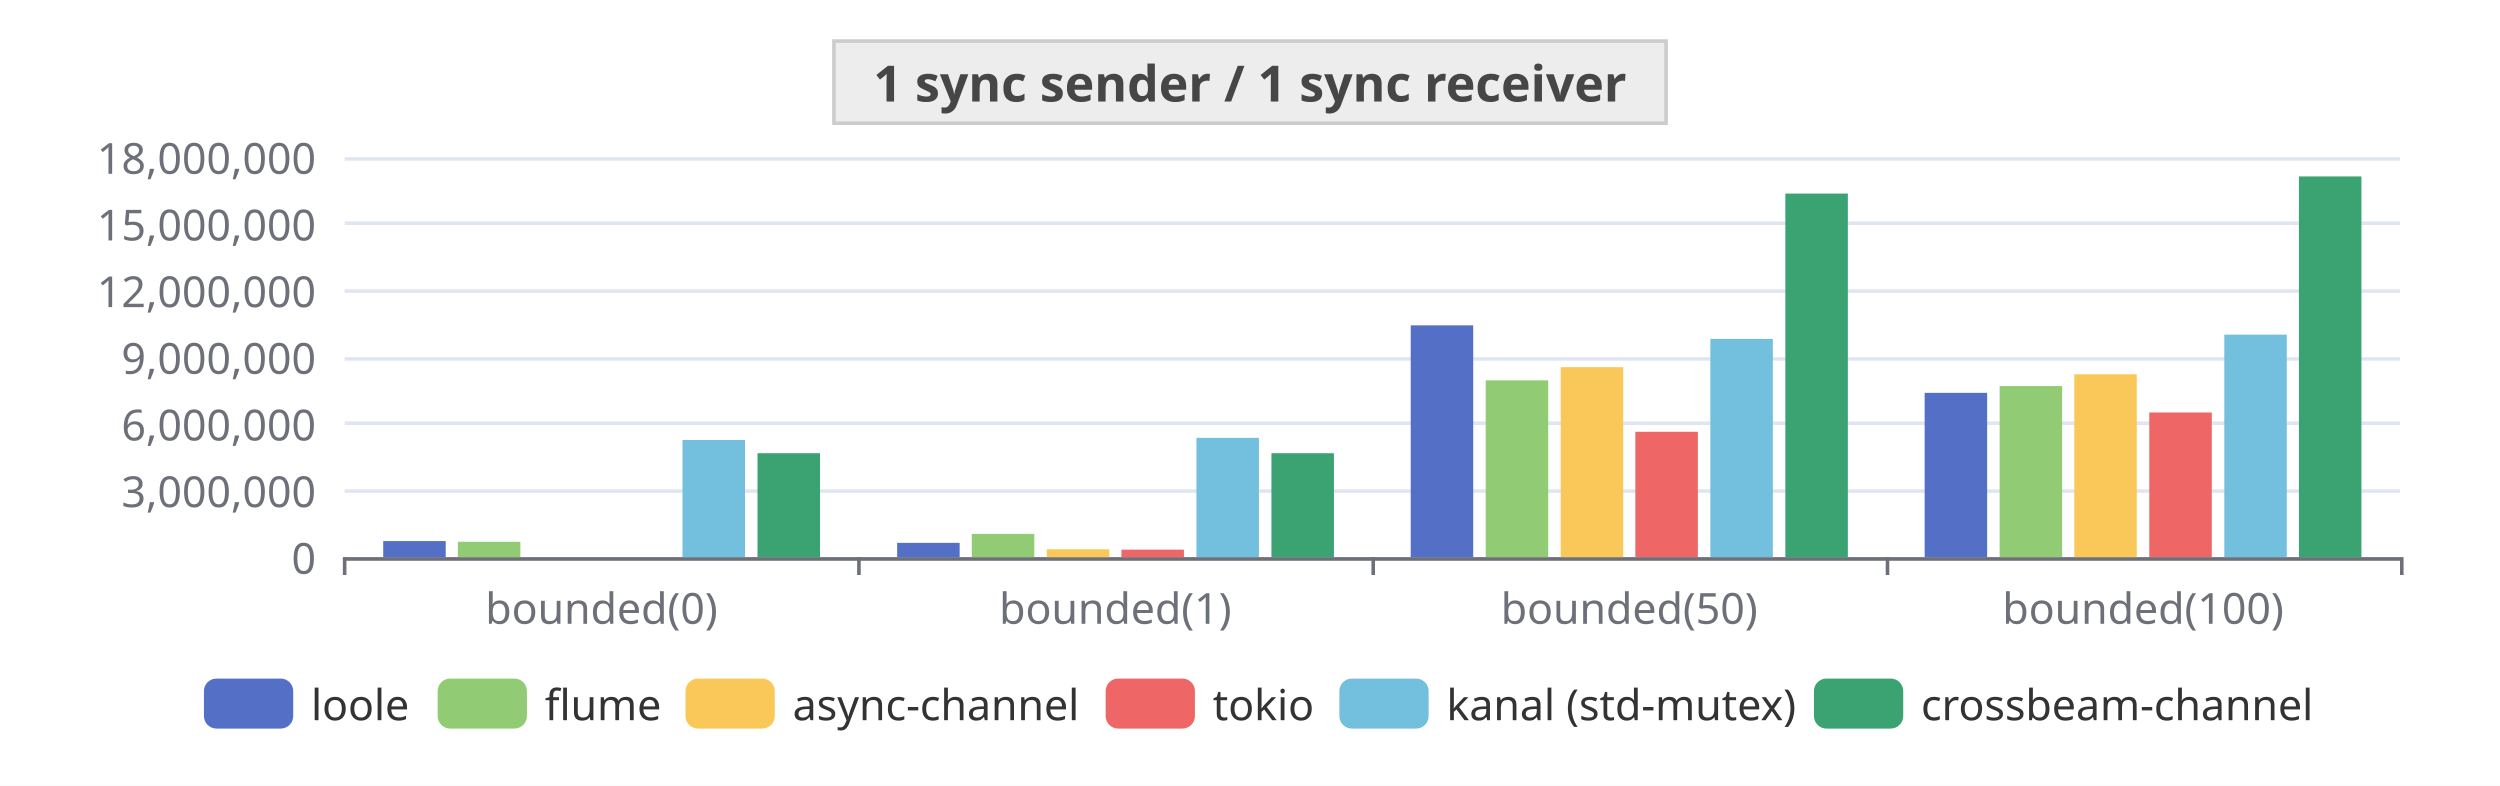
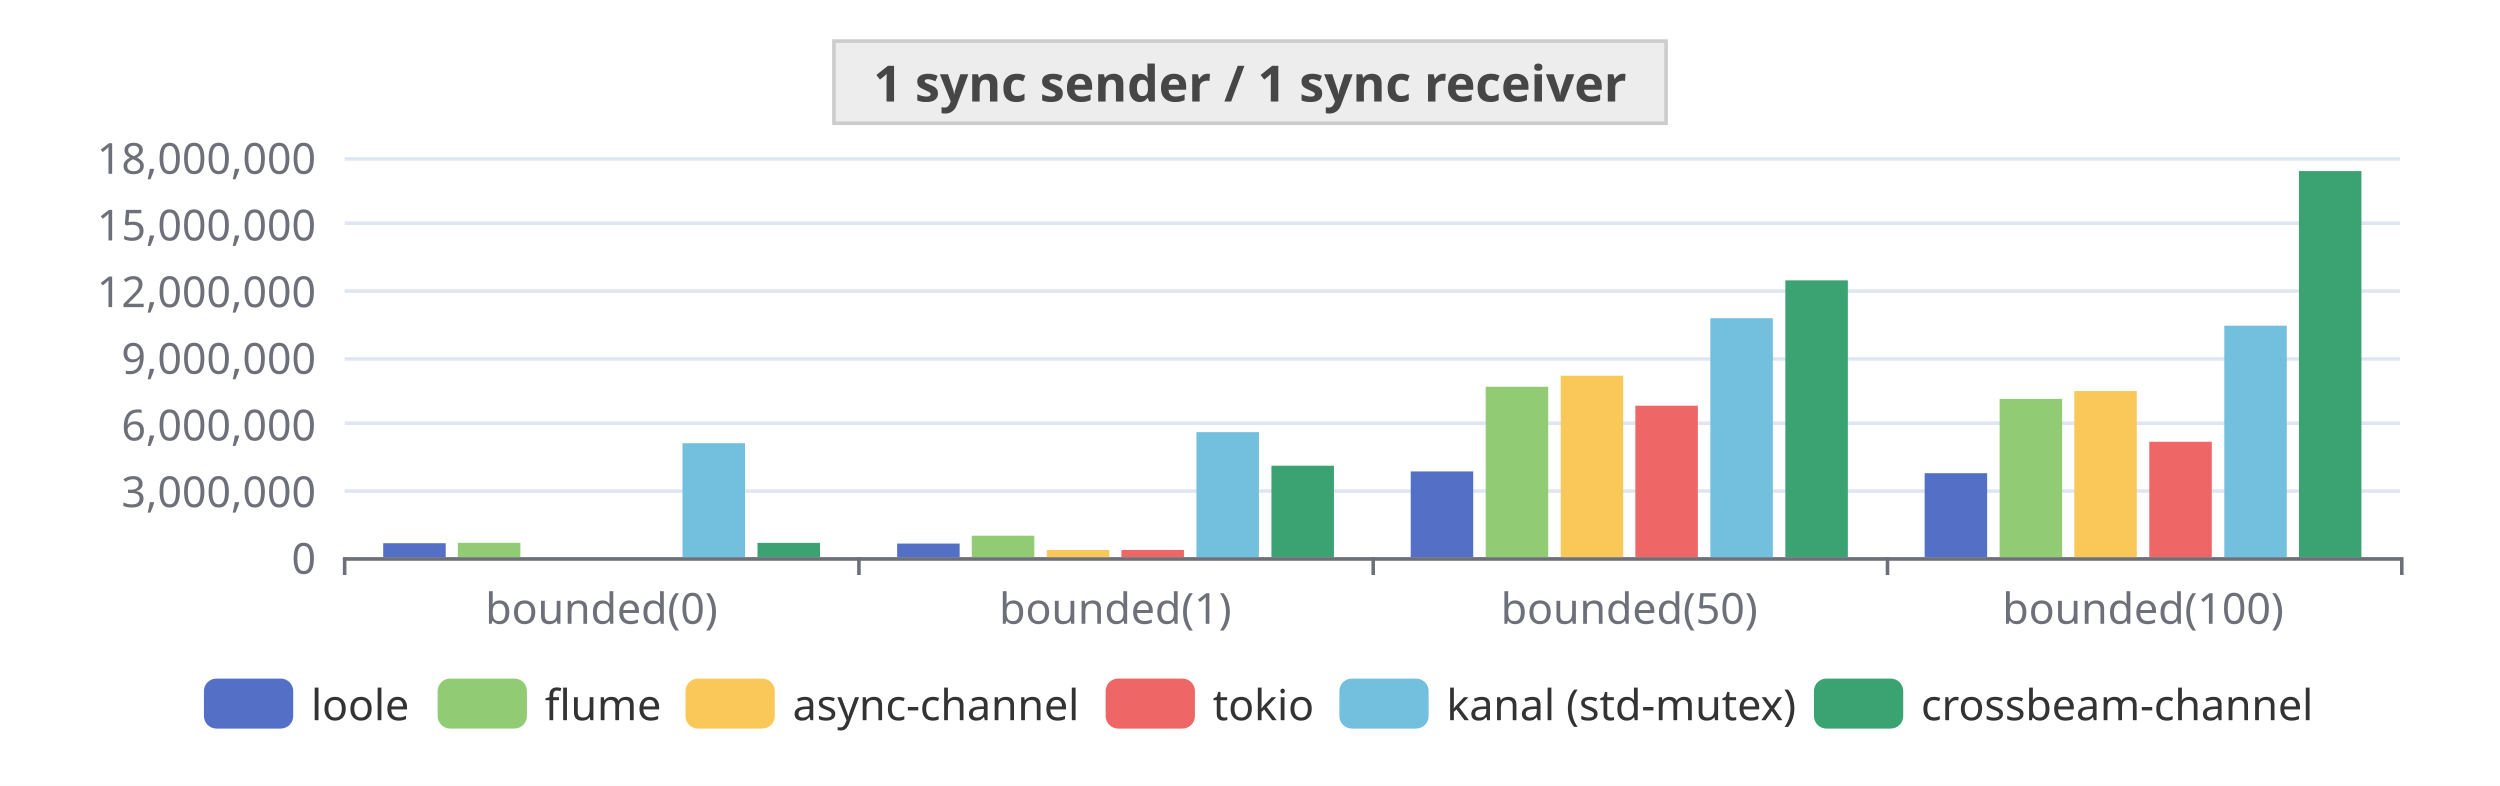
<svg xmlns="http://www.w3.org/2000/svg" width="700" height="220" version="1.1" baseProfile="full" viewBox="0 0 700 220">
-   <rect width="700" height="220" x="0" y="0" id="0" fill="white" />
-   <path d="M96.5 156.5L672 156.5" fill="none" stroke="#E0E6F1" />
-   <path d="M96.5 137.5L672 137.5" fill="none" stroke="#E0E6F1" />
-   <path d="M96.5 118.5L672 118.5" fill="none" stroke="#E0E6F1" />
-   <path d="M96.5 100.5L672 100.5" fill="none" stroke="#E0E6F1" />
-   <path d="M96.5 81.5L672 81.5" fill="none" stroke="#E0E6F1" />
-   <path d="M96.5 62.5L672 62.5" fill="none" stroke="#E0E6F1" />
-   <path d="M96.5 44.5L672 44.5" fill="none" stroke="#E0E6F1" />
-   <path d="M96.5 156.5L672 156.5" fill="none" stroke="#6E7079" stroke-linecap="round" />
-   <path d="M96.5 156L96.5 161" fill="none" stroke="#6E7079" />
-   <path d="M240.5 156L240.5 161" fill="none" stroke="#6E7079" />
-   <path d="M384.5 156L384.5 161" fill="none" stroke="#6E7079" />
-   <path d="M528.5 156L528.5 161" fill="none" stroke="#6E7079" />
-   <path d="M672.5 156L672.5 161" fill="none" stroke="#6E7079" />
+   <rect width="700" height="220" x="0" y="0" fill="white" />
+   <path d="M96.5 156.5L672 156.5" fill="none" pointer-events="visible" stroke="#E0E6F1" class="zr8-cls-64" />
+   <path d="M96.5 137.5L672 137.5" fill="none" pointer-events="visible" stroke="#E0E6F1" class="zr8-cls-64" />
+   <path d="M96.5 118.5L672 118.5" fill="none" pointer-events="visible" stroke="#E0E6F1" class="zr8-cls-64" />
+   <path d="M96.5 100.5L672 100.5" fill="none" pointer-events="visible" stroke="#E0E6F1" class="zr8-cls-64" />
+   <path d="M96.5 81.5L672 81.5" fill="none" pointer-events="visible" stroke="#E0E6F1" class="zr8-cls-64" />
+   <path d="M96.5 62.5L672 62.5" fill="none" pointer-events="visible" stroke="#E0E6F1" class="zr8-cls-64" />
+   <path d="M96.5 44.5L672 44.5" fill="none" pointer-events="visible" stroke="#E0E6F1" class="zr8-cls-64" />
+   <path d="M96.5 156.5L672 156.5" fill="none" pointer-events="visible" stroke="#6E7079" stroke-linecap="round" class="zr8-cls-64" />
+   <path d="M96.5 156L96.5 161" fill="none" pointer-events="visible" stroke="#6E7079" class="zr8-cls-64" />
+   <path d="M240.5 156L240.5 161" fill="none" pointer-events="visible" stroke="#6E7079" class="zr8-cls-64" />
+   <path d="M384.5 156L384.5 161" fill="none" pointer-events="visible" stroke="#6E7079" class="zr8-cls-64" />
+   <path d="M528.5 156L528.5 161" fill="none" pointer-events="visible" stroke="#6E7079" class="zr8-cls-64" />
+   <path d="M672.5 156L672.5 161" fill="none" pointer-events="visible" stroke="#6E7079" class="zr8-cls-64" />
  <text dominant-baseline="central" text-anchor="end" style="font-size:12px;font-family:sans-serif;" transform="translate(88.48 156)" fill="#6E7079">0</text>
  <text dominant-baseline="central" text-anchor="end" style="font-size:12px;font-family:sans-serif;" transform="translate(88.48 137.3333)" fill="#6E7079">3,000,000</text>
  <text dominant-baseline="central" text-anchor="end" style="font-size:12px;font-family:sans-serif;" transform="translate(88.48 118.6667)" fill="#6E7079">6,000,000</text>
  <text dominant-baseline="central" text-anchor="end" style="font-size:12px;font-family:sans-serif;" transform="translate(88.48 100)" fill="#6E7079">9,000,000</text>
  <text dominant-baseline="central" text-anchor="end" style="font-size:12px;font-family:sans-serif;" transform="translate(88.48 81.3333)" fill="#6E7079">12,000,000</text>
  <text dominant-baseline="central" text-anchor="end" style="font-size:12px;font-family:sans-serif;" transform="translate(88.48 62.6667)" fill="#6E7079">15,000,000</text>
  <text dominant-baseline="central" text-anchor="end" style="font-size:12px;font-family:sans-serif;" transform="translate(88.48 44)" fill="#6E7079">18,000,000</text>
  <text dominant-baseline="central" text-anchor="middle" style="font-size:12px;font-family:sans-serif;" y="6" transform="translate(168.42 164)" fill="#6E7079">bounded(0)</text>
  <text dominant-baseline="central" text-anchor="middle" style="font-size:12px;font-family:sans-serif;" y="6" transform="translate(312.3 164)" fill="#6E7079">bounded(1)</text>
  <text dominant-baseline="central" text-anchor="middle" style="font-size:12px;font-family:sans-serif;" y="6" transform="translate(456.18 164)" fill="#6E7079">bounded(50)</text>
  <text dominant-baseline="central" text-anchor="middle" style="font-size:12px;font-family:sans-serif;" y="6" transform="translate(600.06 164)" fill="#6E7079">bounded(100)</text>
-   <path d="M107.3 156l17.5 0l0 -4.5l-17.5 0Z" fill="#5470c6" />
-   <path d="M251.2 156l17.5 0l0 -4l-17.5 0Z" fill="#5470c6" />
-   <path d="M395 156l17.5 0l0 -64.9l-17.5 0Z" fill="#5470c6" />
-   <path d="M538.9 156l17.5 0l0 -46l-17.5 0Z" fill="#5470c6" />
-   <path d="M128.2 156l17.5 0l0 -4.3l-17.5 0Z" fill="#91cc75" />
-   <path d="M272.1 156l17.5 0l0 -6.5l-17.5 0Z" fill="#91cc75" />
-   <path d="M416 156l17.5 0l0 -49.5l-17.5 0Z" fill="#91cc75" />
-   <path d="M559.9 156l17.5 0l0 -47.9l-17.5 0Z" fill="#91cc75" />
-   <path d="M149.2 156l17.5 0l0 0l-17.5 0Z" fill="#fac858" />
-   <path d="M293.1 156l17.5 0l0 -2.2l-17.5 0Z" fill="#fac858" />
-   <path d="M437 156l17.5 0l0 -53.2l-17.5 0Z" fill="#fac858" />
-   <path d="M580.8 156l17.5 0l0 -51.2l-17.5 0Z" fill="#fac858" />
-   <path d="M170.2 156l17.5 0l0 0l-17.5 0Z" fill="#ee6666" />
-   <path d="M314 156l17.5 0l0 -2.1l-17.5 0Z" fill="#ee6666" />
-   <path d="M457.9 156l17.5 0l0 -35.1l-17.5 0Z" fill="#ee6666" />
-   <path d="M601.8 156l17.5 0l0 -40.5l-17.5 0Z" fill="#ee6666" />
-   <path d="M191.1 156l17.5 0l0 -32.8l-17.5 0Z" fill="#73c0de" />
-   <path d="M335 156l17.5 0l0 -33.4l-17.5 0Z" fill="#73c0de" />
-   <path d="M478.9 156l17.5 0l0 -61.1l-17.5 0Z" fill="#73c0de" />
-   <path d="M622.8 156l17.5 0l0 -62.3l-17.5 0Z" fill="#73c0de" />
-   <path d="M212.1 156l17.5 0l0 -29.1l-17.5 0Z" fill="#3ba272" />
-   <path d="M356 156l17.5 0l0 -29.1l-17.5 0Z" fill="#3ba272" />
-   <path d="M499.9 156l17.5 0l0 -101.8l-17.5 0Z" fill="#3ba272" />
-   <path d="M643.7 156l17.5 0l0 -106.6l-17.5 0Z" fill="#3ba272" />
-   <path d="M-5 -5l595.8 0l0 24l-595.8 0Z" transform="translate(57.1 190)" fill="rgb(0,0,0)" fill-opacity="0" stroke="#ccc" stroke-width="0" />
-   <path d="M3.5 0L21.5 0A3.5 3.5 0 0 1 25 3.5L25 10.5A3.5 3.5 0 0 1 21.5 14L3.5 14A3.5 3.5 0 0 1 0 10.5L0 3.5A3.5 3.5 0 0 1 3.5 0" transform="translate(57.1 190)" fill="#5470c6" />
+   <path d="M107.3 156l17.5 0l0 -3.9l-17.5 0Z" fill="#5470c6" ecmeta_series_index="0" ecmeta_data_index="0" ecmeta_ssr_type="chart" class="zr8-cls-65" />
+   <path d="M251.2 156l17.5 0l0 -3.8l-17.5 0Z" fill="#5470c6" ecmeta_series_index="0" ecmeta_data_index="1" ecmeta_ssr_type="chart" class="zr8-cls-65" />
+   <path d="M395 156l17.5 0l0 -24l-17.5 0Z" fill="#5470c6" ecmeta_series_index="0" ecmeta_data_index="2" ecmeta_ssr_type="chart" class="zr8-cls-65" />
+   <path d="M538.9 156l17.5 0l0 -23.5l-17.5 0Z" fill="#5470c6" ecmeta_series_index="0" ecmeta_data_index="3" ecmeta_ssr_type="chart" class="zr8-cls-65" />
+   <path d="M128.2 156l17.5 0l0 -4l-17.5 0Z" fill="#91cc75" ecmeta_series_index="1" ecmeta_data_index="0" ecmeta_ssr_type="chart" class="zr8-cls-66" />
+   <path d="M272.1 156l17.5 0l0 -6l-17.5 0Z" fill="#91cc75" ecmeta_series_index="1" ecmeta_data_index="1" ecmeta_ssr_type="chart" class="zr8-cls-66" />
+   <path d="M416 156l17.5 0l0 -47.7l-17.5 0Z" fill="#91cc75" ecmeta_series_index="1" ecmeta_data_index="2" ecmeta_ssr_type="chart" class="zr8-cls-66" />
+   <path d="M559.9 156l17.5 0l0 -44.3l-17.5 0Z" fill="#91cc75" ecmeta_series_index="1" ecmeta_data_index="3" ecmeta_ssr_type="chart" class="zr8-cls-66" />
+   <path d="M149.2 156l17.5 0l0 0l-17.5 0Z" fill="#fac858" ecmeta_series_index="2" ecmeta_data_index="0" ecmeta_ssr_type="chart" class="zr8-cls-67" />
+   <path d="M293.1 156l17.5 0l0 -2l-17.5 0Z" fill="#fac858" ecmeta_series_index="2" ecmeta_data_index="1" ecmeta_ssr_type="chart" class="zr8-cls-67" />
+   <path d="M437 156l17.5 0l0 -50.8l-17.5 0Z" fill="#fac858" ecmeta_series_index="2" ecmeta_data_index="2" ecmeta_ssr_type="chart" class="zr8-cls-67" />
+   <path d="M580.8 156l17.5 0l0 -46.5l-17.5 0Z" fill="#fac858" ecmeta_series_index="2" ecmeta_data_index="3" ecmeta_ssr_type="chart" class="zr8-cls-67" />
+   <path d="M170.2 156l17.5 0l0 0l-17.5 0Z" fill="#ee6666" ecmeta_series_index="3" ecmeta_data_index="0" ecmeta_ssr_type="chart" class="zr8-cls-68" />
+   <path d="M314 156l17.5 0l0 -2l-17.5 0Z" fill="#ee6666" ecmeta_series_index="3" ecmeta_data_index="1" ecmeta_ssr_type="chart" class="zr8-cls-68" />
+   <path d="M457.9 156l17.5 0l0 -42.4l-17.5 0Z" fill="#ee6666" ecmeta_series_index="3" ecmeta_data_index="2" ecmeta_ssr_type="chart" class="zr8-cls-68" />
+   <path d="M601.8 156l17.5 0l0 -32.3l-17.5 0Z" fill="#ee6666" ecmeta_series_index="3" ecmeta_data_index="3" ecmeta_ssr_type="chart" class="zr8-cls-68" />
+   <path d="M191.1 156l17.5 0l0 -31.9l-17.5 0Z" fill="#73c0de" ecmeta_series_index="4" ecmeta_data_index="0" ecmeta_ssr_type="chart" class="zr8-cls-69" />
+   <path d="M335 156l17.5 0l0 -35l-17.5 0Z" fill="#73c0de" ecmeta_series_index="4" ecmeta_data_index="1" ecmeta_ssr_type="chart" class="zr8-cls-69" />
+   <path d="M478.9 156l17.5 0l0 -66.9l-17.5 0Z" fill="#73c0de" ecmeta_series_index="4" ecmeta_data_index="2" ecmeta_ssr_type="chart" class="zr8-cls-69" />
+   <path d="M622.8 156l17.5 0l0 -64.8l-17.5 0Z" fill="#73c0de" ecmeta_series_index="4" ecmeta_data_index="3" ecmeta_ssr_type="chart" class="zr8-cls-69" />
+   <path d="M212.1 156l17.5 0l0 -4l-17.5 0Z" fill="#3ba272" ecmeta_series_index="5" ecmeta_data_index="0" ecmeta_ssr_type="chart" class="zr8-cls-70" />
+   <path d="M356 156l17.5 0l0 -25.6l-17.5 0Z" fill="#3ba272" ecmeta_series_index="5" ecmeta_data_index="1" ecmeta_ssr_type="chart" class="zr8-cls-70" />
+   <path d="M499.9 156l17.5 0l0 -77.5l-17.5 0Z" fill="#3ba272" ecmeta_series_index="5" ecmeta_data_index="2" ecmeta_ssr_type="chart" class="zr8-cls-70" />
+   <path d="M643.7 156l17.5 0l0 -108.1l-17.5 0Z" fill="#3ba272" ecmeta_series_index="5" ecmeta_data_index="3" ecmeta_ssr_type="chart" class="zr8-cls-70" />
+   <path d="M-5 -5l595.8 0l0 24l-595.8 0Z" transform="translate(57.1 190)" fill="rgb(0,0,0)" fill-opacity="0" stroke="#ccc" stroke-width="0" class="zr8-cls-64" />
+   <path d="M3.5 0L21.5 0A3.5 3.5 0 0 1 25 3.5L25 10.5A3.5 3.5 0 0 1 21.5 14L3.5 14A3.5 3.5 0 0 1 0 10.5L0 3.5A3.5 3.5 0 0 1 3.5 0" transform="translate(57.1 190)" fill="#5470c6" ecmeta_series_index="0" ecmeta_data_index="0" ecmeta_ssr_type="legend" ecmeta_silent="true" class="zr8-cls-64" />
  <text dominant-baseline="central" text-anchor="start" style="font-size:12px;font-family:sans-serif;" x="30" y="7" transform="translate(57.1 190)" fill="#333">loole</text>
-   <path d="M3.5 0L21.5 0A3.5 3.5 0 0 1 25 3.5L25 10.5A3.5 3.5 0 0 1 21.5 14L3.5 14A3.5 3.5 0 0 1 0 10.5L0 3.5A3.5 3.5 0 0 1 3.5 0" transform="translate(122.54 190)" fill="#91cc75" />
+   <path d="M0 0l55.4 0l0 14l-55.4 0Z" transform="translate(57.1 190)" fill="none" pointer-events="visible" ecmeta_series_index="0" ecmeta_data_index="0" ecmeta_ssr_type="legend" class="zr8-cls-71" />
+   <path d="M3.5 0L21.5 0A3.5 3.5 0 0 1 25 3.5L25 10.5A3.5 3.5 0 0 1 21.5 14L3.5 14A3.5 3.5 0 0 1 0 10.5L0 3.5A3.5 3.5 0 0 1 3.5 0" transform="translate(122.54 190)" fill="#91cc75" ecmeta_series_index="1" ecmeta_data_index="1" ecmeta_ssr_type="legend" ecmeta_silent="true" class="zr8-cls-64" />
  <text dominant-baseline="central" text-anchor="start" style="font-size:12px;font-family:sans-serif;" x="30" y="7" transform="translate(122.54 190)" fill="#333">flume</text>
-   <path d="M3.5 0L21.5 0A3.5 3.5 0 0 1 25 3.5L25 10.5A3.5 3.5 0 0 1 21.5 14L3.5 14A3.5 3.5 0 0 1 0 10.5L0 3.5A3.5 3.5 0 0 1 3.5 0" transform="translate(191.94 190)" fill="#fac858" />
+   <path d="M0 0l59.4 0l0 14l-59.4 0Z" transform="translate(122.54 190)" fill="none" pointer-events="visible" ecmeta_series_index="1" ecmeta_data_index="1" ecmeta_ssr_type="legend" class="zr8-cls-71" />
+   <path d="M3.5 0L21.5 0A3.5 3.5 0 0 1 25 3.5L25 10.5A3.5 3.5 0 0 1 21.5 14L3.5 14A3.5 3.5 0 0 1 0 10.5L0 3.5A3.5 3.5 0 0 1 3.5 0" transform="translate(191.94 190)" fill="#fac858" ecmeta_series_index="2" ecmeta_data_index="2" ecmeta_ssr_type="legend" ecmeta_silent="true" class="zr8-cls-64" />
  <text dominant-baseline="central" text-anchor="start" style="font-size:12px;font-family:sans-serif;" x="30" y="7" transform="translate(191.94 190)" fill="#333">async-channel</text>
-   <path d="M3.5 0L21.5 0A3.5 3.5 0 0 1 25 3.5L25 10.5A3.5 3.5 0 0 1 21.5 14L3.5 14A3.5 3.5 0 0 1 0 10.5L0 3.5A3.5 3.5 0 0 1 3.5 0" transform="translate(309.58 190)" fill="#ee6666" />
+   <path d="M0 0l107.6 0l0 14l-107.6 0Z" transform="translate(191.94 190)" fill="none" pointer-events="visible" ecmeta_series_index="2" ecmeta_data_index="2" ecmeta_ssr_type="legend" class="zr8-cls-71" />
+   <path d="M3.5 0L21.5 0A3.5 3.5 0 0 1 25 3.5L25 10.5A3.5 3.5 0 0 1 21.5 14L3.5 14A3.5 3.5 0 0 1 0 10.5L0 3.5A3.5 3.5 0 0 1 3.5 0" transform="translate(309.58 190)" fill="#ee6666" ecmeta_series_index="3" ecmeta_data_index="3" ecmeta_ssr_type="legend" ecmeta_silent="true" class="zr8-cls-64" />
  <text dominant-baseline="central" text-anchor="start" style="font-size:12px;font-family:sans-serif;" x="30" y="7" transform="translate(309.58 190)" fill="#333">tokio</text>
-   <path d="M3.5 0L21.5 0A3.5 3.5 0 0 1 25 3.5L25 10.5A3.5 3.5 0 0 1 21.5 14L3.5 14A3.5 3.5 0 0 1 0 10.5L0 3.5A3.5 3.5 0 0 1 3.5 0" transform="translate(375.02 190)" fill="#73c0de" />
+   <path d="M0 0l55.4 0l0 14l-55.4 0Z" transform="translate(309.58 190)" fill="none" pointer-events="visible" ecmeta_series_index="3" ecmeta_data_index="3" ecmeta_ssr_type="legend" class="zr8-cls-71" />
+   <path d="M3.5 0L21.5 0A3.5 3.5 0 0 1 25 3.5L25 10.5A3.5 3.5 0 0 1 21.5 14L3.5 14A3.5 3.5 0 0 1 0 10.5L0 3.5A3.5 3.5 0 0 1 3.5 0" transform="translate(375.02 190)" fill="#73c0de" ecmeta_series_index="4" ecmeta_data_index="4" ecmeta_ssr_type="legend" ecmeta_silent="true" class="zr8-cls-64" />
  <text dominant-baseline="central" text-anchor="start" style="font-size:12px;font-family:sans-serif;" xml:space="preserve" x="30" y="7" transform="translate(375.02 190)" fill="#333">kanal (std-mutex)</text>
-   <path d="M3.5 0L21.5 0A3.5 3.5 0 0 1 25 3.5L25 10.5A3.5 3.5 0 0 1 21.5 14L3.5 14A3.5 3.5 0 0 1 0 10.5L0 3.5A3.5 3.5 0 0 1 3.5 0" transform="translate(507.9 190)" fill="#3ba272" />
+   <path d="M0 0l122.9 0l0 14l-122.9 0Z" transform="translate(375.02 190)" fill="none" pointer-events="visible" ecmeta_series_index="4" ecmeta_data_index="4" ecmeta_ssr_type="legend" class="zr8-cls-71" />
+   <path d="M3.5 0L21.5 0A3.5 3.5 0 0 1 25 3.5L25 10.5A3.5 3.5 0 0 1 21.5 14L3.5 14A3.5 3.5 0 0 1 0 10.5L0 3.5A3.5 3.5 0 0 1 3.5 0" transform="translate(507.9 190)" fill="#3ba272" ecmeta_series_index="5" ecmeta_data_index="5" ecmeta_ssr_type="legend" ecmeta_silent="true" class="zr8-cls-64" />
  <text dominant-baseline="central" text-anchor="start" style="font-size:12px;font-family:sans-serif;" x="30" y="7" transform="translate(507.9 190)" fill="#333">crossbeam-channel</text>
-   <path d="M-116.5 -4.5l233 0l0 23l-233 0Z" transform="translate(350 16)" fill="#ddd8" stroke="#ccc" />
+   <path d="M0 0l135 0l0 14l-135 0Z" transform="translate(507.9 190)" fill="none" pointer-events="visible" ecmeta_series_index="5" ecmeta_data_index="5" ecmeta_ssr_type="legend" class="zr8-cls-71" />
+   <path d="M-116.5 -4.5l233 0l0 23l-233 0Z" transform="translate(350 16)" fill="#ddd8" stroke="#ccc" class="zr8-cls-64" />
  <text dominant-baseline="central" text-anchor="middle" style="font-size:14px;font-family:sans-serif;font-weight:bold;" xml:space="preserve" y="7" transform="translate(350 16)" fill="#464646">1 sync sender / 1 sync receiver</text>
+   <style>
+ .zr8-cls-64:hover {
+ pointer-events:none;
+ }
+ .zr8-cls-65:hover {
+ cursor:pointer;
+ fill:rgba(92,123,217,1);
+ }
+ .zr8-cls-66:hover {
+ cursor:pointer;
+ fill:rgba(159,224,128,1);
+ }
+ .zr8-cls-67:hover {
+ cursor:pointer;
+ fill:rgba(255,220,96,1);
+ }
+ .zr8-cls-68:hover {
+ cursor:pointer;
+ fill:rgba(255,112,112,1);
+ }
+ .zr8-cls-69:hover {
+ cursor:pointer;
+ fill:rgba(126,211,244,1);
+ }
+ .zr8-cls-70:hover {
+ cursor:pointer;
+ fill:rgba(64,178,125,1);
+ }
+ .zr8-cls-71:hover {
+ cursor:pointer;
+ fill:rgba(0,0,0,0);
+ }
+ 
+ 
+ 
+ </style>
</svg>
